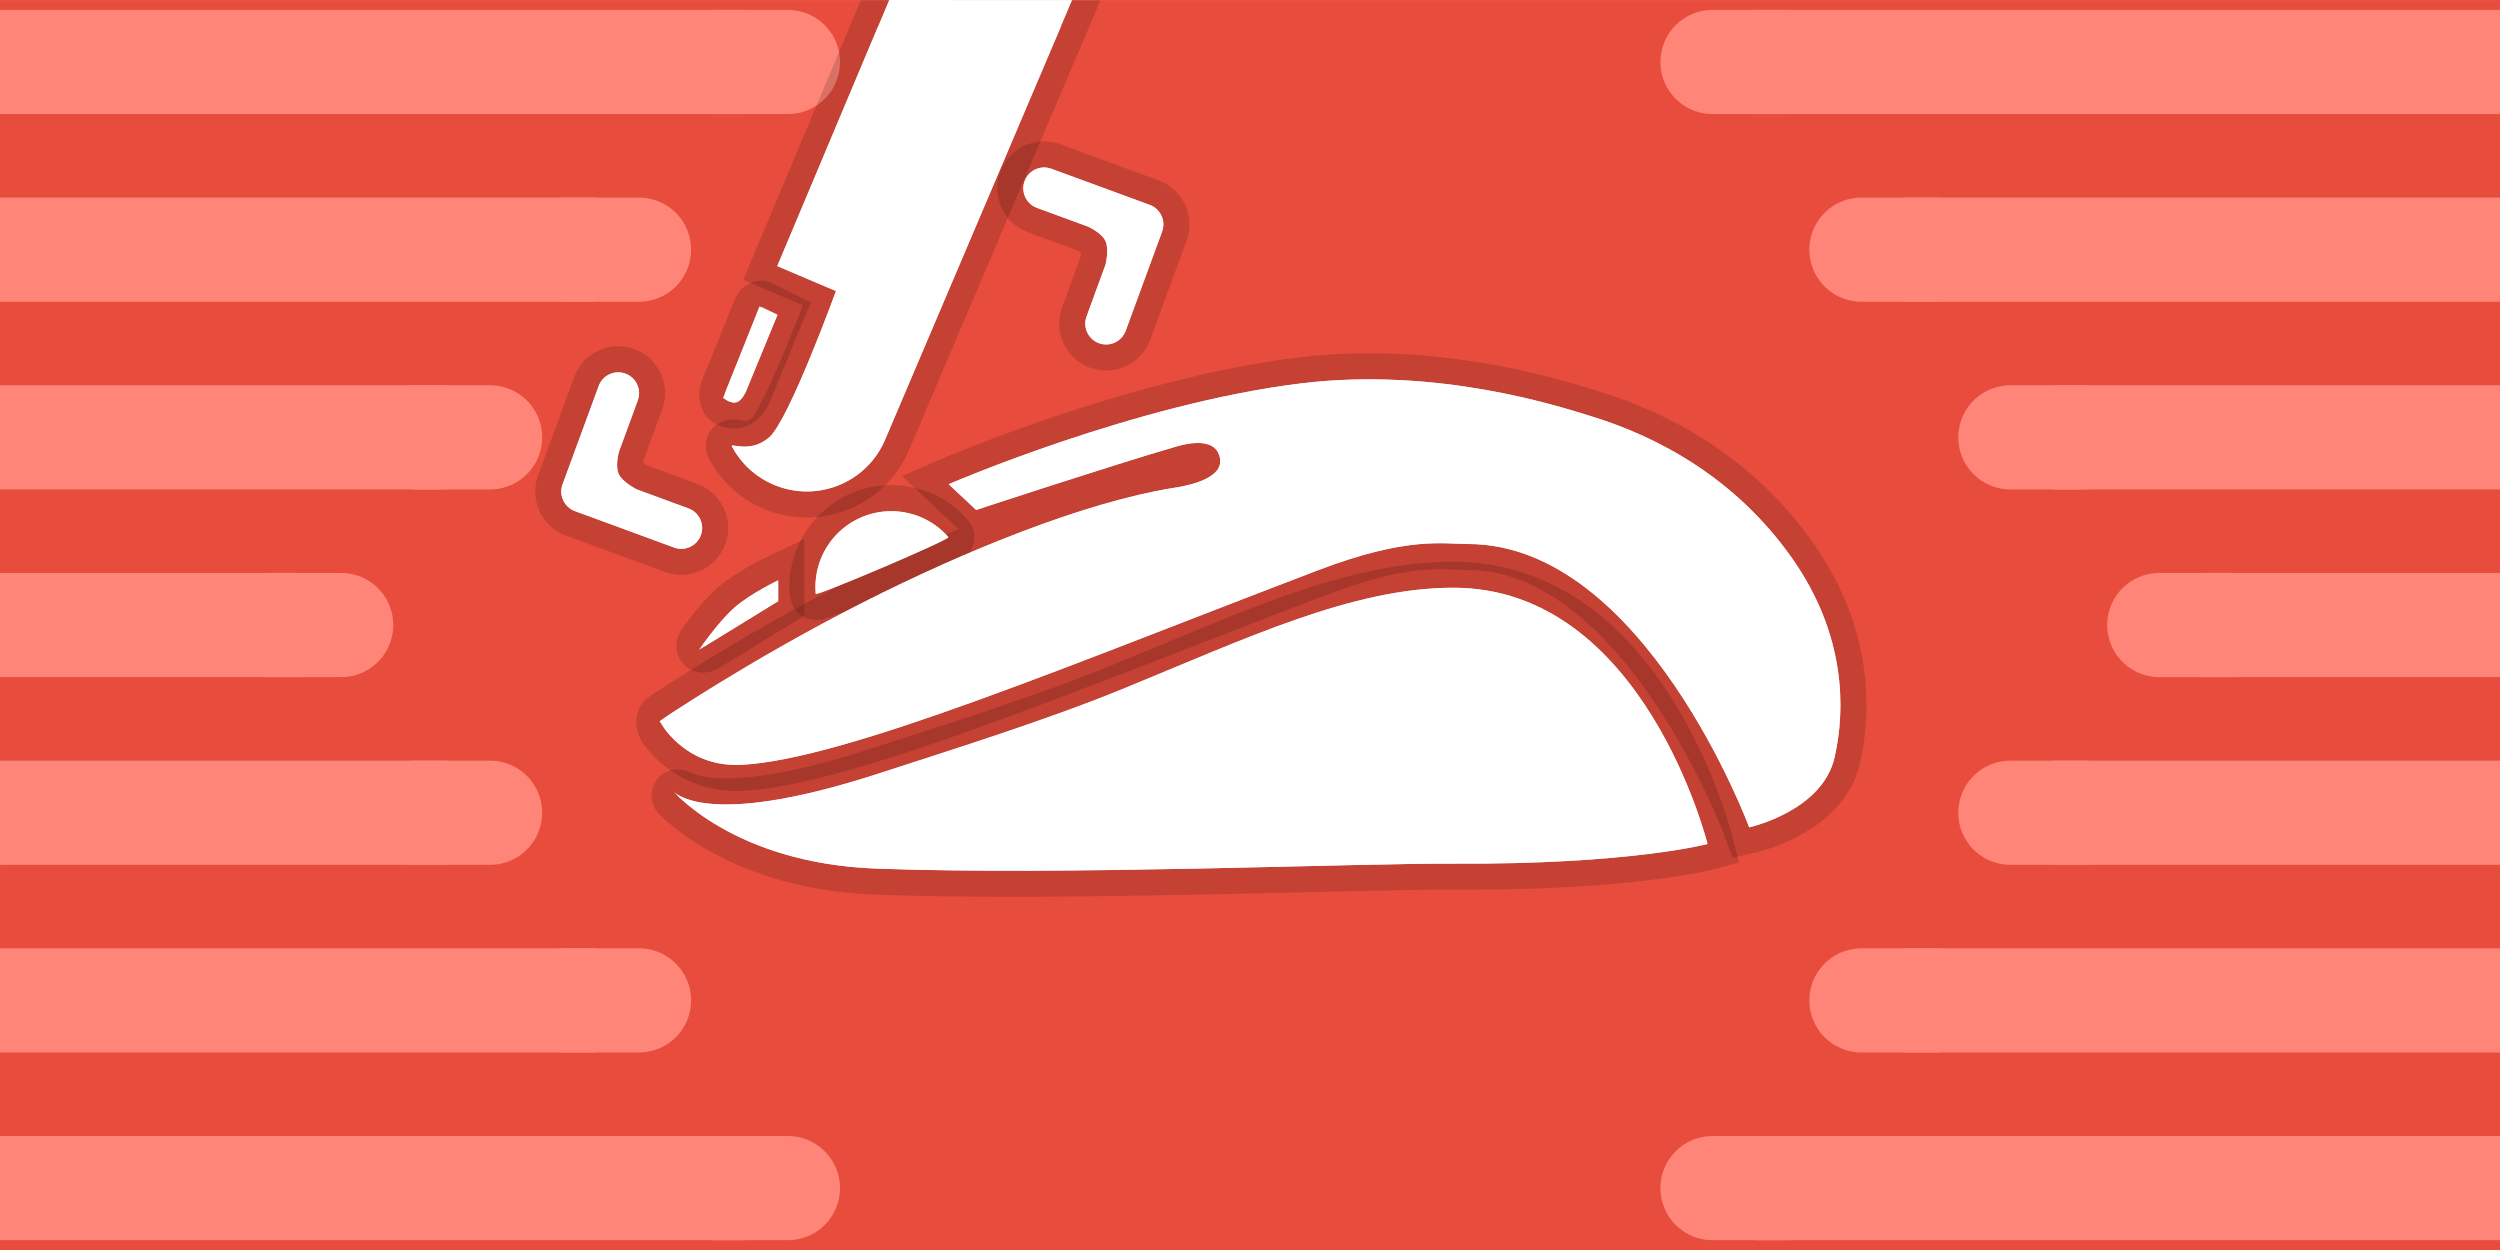
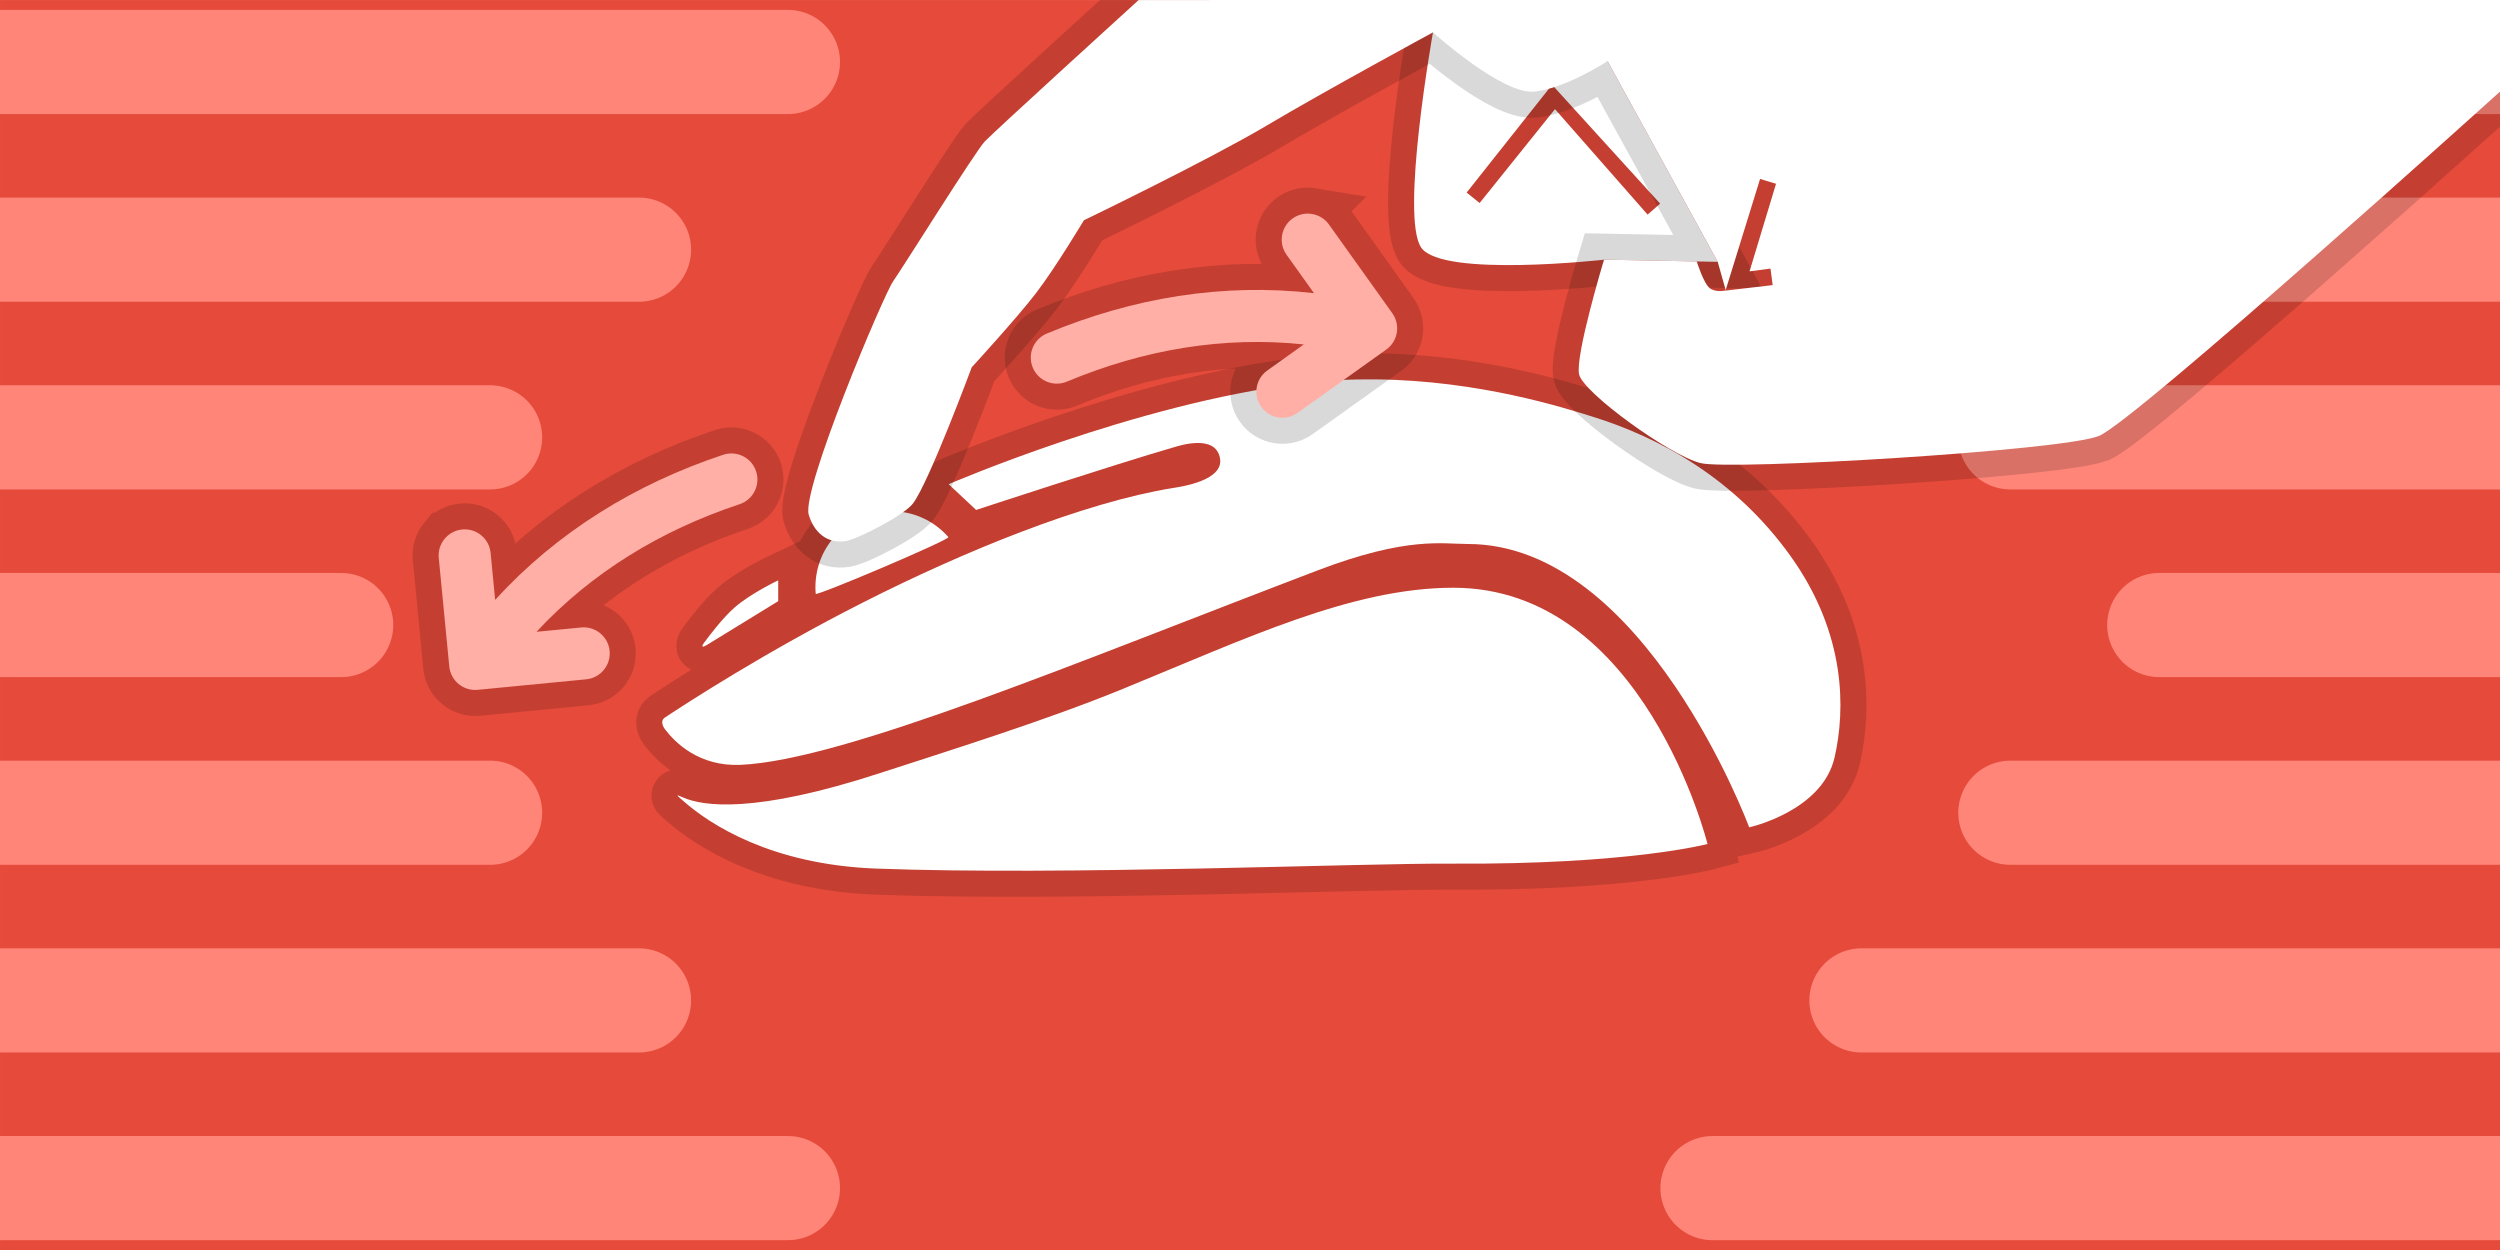
- <svg xmlns="http://www.w3.org/2000/svg" width="600px" height="300px" viewBox="0 0 600 300" version="1.1">
-   <g id="surface1">
-     <path style=" stroke:none;fill-rule:nonzero;fill:rgb(90.588%,29.804%,23.529%);fill-opacity:1;" d="M 0.004 300.008 L 0.004 0.008 L 600.004 0.008 L 600.004 300.008 Z M 0.004 300.008 " />
-     <path style="fill:none;stroke-width:25;stroke-linecap:butt;stroke-linejoin:miter;stroke:rgb(100%,52.157%,47.059%);stroke-opacity:1;stroke-miterlimit:10;" d="M -60.003 315.135 L 118.786 315.135 " transform="matrix(1,0,0,1,60.00338,-29.99059)" />
-     <path style="fill:none;stroke-width:25;stroke-linecap:round;stroke-linejoin:miter;stroke:rgb(100%,52.157%,47.059%);stroke-opacity:1;stroke-miterlimit:10;" d="M 111.247 315.135 L 129.102 315.135 " transform="matrix(1,0,0,1,60.00338,-29.99059)" />
-     <path style="fill:none;stroke-width:25;stroke-linecap:butt;stroke-linejoin:miter;stroke:rgb(100%,52.157%,47.059%);stroke-opacity:1;stroke-miterlimit:10;" d="M 540.102 315.135 L 361.309 315.135 " transform="matrix(1,0,0,1,60.00338,-29.99059)" />
-     <path style="fill:none;stroke-width:25;stroke-linecap:round;stroke-linejoin:miter;stroke:rgb(100%,52.157%,47.059%);stroke-opacity:1;stroke-miterlimit:10;" d="M 350.997 315.135 L 368.848 315.135 " transform="matrix(1,0,0,1,60.00338,-29.99059)" />
-     <path style="fill:none;stroke-width:25;stroke-linecap:butt;stroke-linejoin:miter;stroke:rgb(100%,52.157%,47.059%);stroke-opacity:1;stroke-miterlimit:10;" d="M 118.786 44.866 L -60.003 44.866 " transform="matrix(1,0,0,1,60.00338,-29.99059)" />
-     <path style="fill:none;stroke-width:25;stroke-linecap:round;stroke-linejoin:miter;stroke:rgb(100%,52.157%,47.059%);stroke-opacity:1;stroke-miterlimit:10;" d="M 129.102 44.866 L 111.247 44.866 " transform="matrix(1,0,0,1,60.00338,-29.99059)" />
-     <path style="fill:none;stroke-width:25;stroke-linecap:butt;stroke-linejoin:miter;stroke:rgb(100%,52.157%,47.059%);stroke-opacity:1;stroke-miterlimit:10;" d="M 361.309 44.866 L 540.102 44.866 " transform="matrix(1,0,0,1,60.00338,-29.99059)" />
-     <path style="fill:none;stroke-width:25;stroke-linecap:round;stroke-linejoin:miter;stroke:rgb(100%,52.157%,47.059%);stroke-opacity:1;stroke-miterlimit:10;" d="M 350.997 44.866 L 368.848 44.866 " transform="matrix(1,0,0,1,60.00338,-29.99059)" />
-     <path style="fill:none;stroke-width:25;stroke-linecap:butt;stroke-linejoin:miter;stroke:rgb(100%,52.157%,47.059%);stroke-opacity:1;stroke-miterlimit:10;" d="M -60.003 270.088 L 83.047 270.088 " transform="matrix(1,0,0,1,60.00338,-29.99059)" />
-     <path style="fill:none;stroke-width:25;stroke-linecap:round;stroke-linejoin:miter;stroke:rgb(100%,52.157%,47.059%);stroke-opacity:1;stroke-miterlimit:10;" d="M 75.504 270.088 L 93.36 270.088 " transform="matrix(1,0,0,1,60.00338,-29.99059)" />
-     <path style="fill:none;stroke-width:25;stroke-linecap:butt;stroke-linejoin:miter;stroke:rgb(100%,52.157%,47.059%);stroke-opacity:1;stroke-miterlimit:10;" d="M 397.051 270.088 L 540.102 270.088 " transform="matrix(1,0,0,1,60.00338,-29.99059)" />
-     <path style="fill:none;stroke-width:25;stroke-linecap:round;stroke-linejoin:miter;stroke:rgb(100%,52.157%,47.059%);stroke-opacity:1;stroke-miterlimit:10;" d="M 386.739 270.088 L 404.59 270.088 " transform="matrix(1,0,0,1,60.00338,-29.99059)" />
-     <path style="fill:none;stroke-width:25;stroke-linecap:butt;stroke-linejoin:miter;stroke:rgb(100%,52.157%,47.059%);stroke-opacity:1;stroke-miterlimit:10;" d="M 83.047 89.909 L -60.003 89.909 " transform="matrix(1,0,0,1,60.00338,-29.99059)" />
-     <path style="fill:none;stroke-width:25;stroke-linecap:round;stroke-linejoin:miter;stroke:rgb(100%,52.157%,47.059%);stroke-opacity:1;stroke-miterlimit:10;" d="M 93.36 89.909 L 75.504 89.909 " transform="matrix(1,0,0,1,60.00338,-29.99059)" />
-     <path style="fill:none;stroke-width:25;stroke-linecap:butt;stroke-linejoin:miter;stroke:rgb(100%,52.157%,47.059%);stroke-opacity:1;stroke-miterlimit:10;" d="M 540.102 89.909 L 397.051 89.909 " transform="matrix(1,0,0,1,60.00338,-29.99059)" />
-     <path style="fill:none;stroke-width:25;stroke-linecap:round;stroke-linejoin:miter;stroke:rgb(100%,52.157%,47.059%);stroke-opacity:1;stroke-miterlimit:10;" d="M 386.739 89.909 L 404.59 89.909 " transform="matrix(1,0,0,1,60.00338,-29.99059)" />
-     <path style="fill:none;stroke-width:25;stroke-linecap:butt;stroke-linejoin:miter;stroke:rgb(100%,52.157%,47.059%);stroke-opacity:1;stroke-miterlimit:10;" d="M 47.305 225.045 L -60.003 225.045 " transform="matrix(1,0,0,1,60.00338,-29.99059)" />
-     <path style="fill:none;stroke-width:25;stroke-linecap:round;stroke-linejoin:miter;stroke:rgb(100%,52.157%,47.059%);stroke-opacity:1;stroke-miterlimit:10;" d="M 57.618 225.045 L 39.766 225.045 " transform="matrix(1,0,0,1,60.00338,-29.99059)" />
-     <path style="fill:none;stroke-width:25;stroke-linecap:butt;stroke-linejoin:miter;stroke:rgb(100%,52.157%,47.059%);stroke-opacity:1;stroke-miterlimit:10;" d="M 540.102 225.045 L 432.793 225.045 " transform="matrix(1,0,0,1,60.00338,-29.99059)" />
-     <path style="fill:none;stroke-width:25;stroke-linecap:round;stroke-linejoin:miter;stroke:rgb(100%,52.157%,47.059%);stroke-opacity:1;stroke-miterlimit:10;" d="M 440.333 225.045 L 422.481 225.045 " transform="matrix(1,0,0,1,60.00338,-29.99059)" />
-     <path style="fill:none;stroke-width:25;stroke-linecap:butt;stroke-linejoin:miter;stroke:rgb(100%,52.157%,47.059%);stroke-opacity:1;stroke-miterlimit:10;" d="M -60.003 134.955 L 47.305 134.955 " transform="matrix(1,0,0,1,60.00338,-29.99059)" />
-     <path style="fill:none;stroke-width:25;stroke-linecap:round;stroke-linejoin:miter;stroke:rgb(100%,52.157%,47.059%);stroke-opacity:1;stroke-miterlimit:10;" d="M 39.766 134.955 L 57.618 134.955 " transform="matrix(1,0,0,1,60.00338,-29.99059)" />
-     <path style="fill:none;stroke-width:25;stroke-linecap:butt;stroke-linejoin:miter;stroke:rgb(100%,52.157%,47.059%);stroke-opacity:1;stroke-miterlimit:10;" d="M 432.793 134.955 L 540.102 134.955 " transform="matrix(1,0,0,1,60.00338,-29.99059)" />
-     <path style="fill:none;stroke-width:25;stroke-linecap:round;stroke-linejoin:miter;stroke:rgb(100%,52.157%,47.059%);stroke-opacity:1;stroke-miterlimit:10;" d="M 422.481 134.955 L 440.333 134.955 " transform="matrix(1,0,0,1,60.00338,-29.99059)" />
-     <path style="fill:none;stroke-width:25;stroke-linecap:butt;stroke-linejoin:miter;stroke:rgb(100%,52.157%,47.059%);stroke-opacity:1;stroke-miterlimit:10;" d="M 11.563 179.998 L -60.003 179.998 " transform="matrix(1,0,0,1,60.00338,-29.99059)" />
-     <path style="fill:none;stroke-width:25;stroke-linecap:round;stroke-linejoin:miter;stroke:rgb(100%,52.157%,47.059%);stroke-opacity:1;stroke-miterlimit:10;" d="M 21.876 179.998 L 4.024 179.998 " transform="matrix(1,0,0,1,60.00338,-29.99059)" />
-     <path style="fill:none;stroke-width:25;stroke-linecap:butt;stroke-linejoin:miter;stroke:rgb(100%,52.157%,47.059%);stroke-opacity:1;stroke-miterlimit:10;" d="M 540.102 179.998 L 468.536 179.998 " transform="matrix(1,0,0,1,60.00338,-29.99059)" />
-     <path style="fill:none;stroke-width:25;stroke-linecap:round;stroke-linejoin:miter;stroke:rgb(100%,52.157%,47.059%);stroke-opacity:1;stroke-miterlimit:10;" d="M 476.075 179.998 L 458.219 179.998 " transform="matrix(1,0,0,1,60.00338,-29.99059)" />
-     <path style="fill-rule:nonzero;fill:rgb(100%,100%,100%);fill-opacity:1;stroke-width:12.5;stroke-linecap:butt;stroke-linejoin:miter;stroke:rgb(0%,0%,0%);stroke-opacity:0.149;stroke-miterlimit:10;" d="M 88.555 138.366 C 88.555 138.366 87.602 141.858 88.493 143.768 C 89.383 145.678 92.778 147.428 92.778 147.428 C 92.778 147.428 95.004 148.26 105.235 152.018 C 107.825 152.967 109.153 155.842 108.204 158.432 C 107.251 161.022 104.379 162.354 101.786 161.401 C 93.493 158.354 77.981 152.659 77.981 152.659 C 75.387 151.705 74.059 148.834 75.012 146.241 C 75.012 146.241 79.926 132.858 83.684 122.627 C 84.637 120.034 87.508 118.705 90.098 119.659 C 92.692 120.608 94.02 123.483 93.067 126.073 C 90.024 134.369 88.555 138.366 88.555 138.366 Z M 88.555 138.366 " transform="matrix(1,0,0,1,60.00338,-29.99059)" />
-     <path style=" stroke:none;fill-rule:nonzero;fill:rgb(100%,100%,100%);fill-opacity:1;" d="M 148.559 108.375 C 148.559 108.375 147.551 111.754 148.492 113.773 C 149.438 115.797 152.781 117.438 152.781 117.438 C 152.781 117.438 155.008 118.27 165.238 122.027 C 167.828 122.977 169.156 125.852 168.207 128.441 C 167.254 131.031 164.383 132.363 161.789 131.41 C 153.496 128.363 137.984 122.668 137.984 122.668 C 135.391 121.715 134.062 118.844 135.016 116.25 C 135.016 116.25 139.93 102.867 143.688 92.637 C 144.641 90.043 147.512 88.715 150.102 89.668 C 152.695 90.617 154.023 93.492 153.07 96.082 C 150.027 104.379 148.559 108.375 148.559 108.375 Z M 148.559 108.375 " />
-     <path style="fill-rule:nonzero;fill:rgb(100%,100%,100%);fill-opacity:1;stroke-width:12.5;stroke-linecap:butt;stroke-linejoin:miter;stroke:rgb(0%,0%,0%);stroke-opacity:0.149;stroke-miterlimit:10;" d="M 135.774 169.252 C 136.668 159.241 145.516 151.85 155.532 152.748 C 160.387 153.182 164.629 155.491 167.606 158.893 C 168.126 159.483 135.829 173.178 135.77 172.506 C 135.676 171.444 135.672 170.354 135.774 169.252 Z M 135.774 169.252 " transform="matrix(1,0,0,1,60.00338,-29.99059)" />
-     <path style="fill-rule:nonzero;fill:rgb(100%,100%,100%);fill-opacity:1;stroke-width:12.5;stroke-linecap:butt;stroke-linejoin:miter;stroke:rgb(0%,0%,0%);stroke-opacity:0.149;stroke-miterlimit:10;" d="M 108.934 184.311 C 110.555 182.1 113.594 178.162 116.278 175.807 C 120.161 172.401 126.766 169.272 126.766 169.272 L 126.766 174.272 C 126.766 174.272 112.364 183.116 109.563 184.834 C 108.657 185.393 108.208 185.299 108.934 184.311 Z M 108.934 184.311 " transform="matrix(1,0,0,1,60.00338,-29.99059)" />
-     <path style="fill-rule:nonzero;fill:rgb(100%,100%,100%);fill-opacity:1;stroke-width:12.5;stroke-linecap:butt;stroke-linejoin:miter;stroke:rgb(0%,0%,0%);stroke-opacity:0.149;stroke-miterlimit:10;" d="M 117.801 213.549 C 107.793 214.014 102.001 208.202 99.606 205.03 C 98.723 203.858 98.723 202.76 99.532 202.225 C 104.458 198.952 123.645 186.467 147.278 174.502 C 171.333 162.315 199.965 150.6 221.555 147.1 C 223.399 146.803 233.774 145.35 232.793 139.963 C 231.731 134.096 223.043 136.952 221.735 137.33 C 207.751 141.366 174.27 152.377 174.27 152.377 L 167.676 146.202 C 167.676 146.202 212.336 126.858 252.293 121.998 C 285.137 118.006 314.165 127.518 321.852 129.877 C 338.254 134.916 356.454 144.842 369.801 163.549 C 383.149 182.256 382.895 200.409 380.29 211.784 C 377.333 224.702 359.801 228.549 359.801 228.549 C 359.801 228.549 334.61 160.549 292.301 160.549 C 286.258 160.549 277.762 158.686 256.391 166.823 C 198.239 188.967 142.715 212.389 117.801 213.549 Z M 117.801 213.549 " transform="matrix(1,0,0,1,60.00338,-29.99059)" />
-     <path style="fill-rule:nonzero;fill:rgb(100%,100%,100%);fill-opacity:1;stroke-width:12.5;stroke-linecap:butt;stroke-linejoin:miter;stroke:rgb(0%,0%,0%);stroke-opacity:0.149;stroke-miterlimit:10;" d="M 104.001 221.409 C 108.747 223.483 121.114 225.358 151.286 215.502 C 166.797 210.436 190.555 203.069 209.422 195.35 C 238.965 183.264 264.497 171.049 288.801 171.049 C 334.559 171.049 349.801 232.549 349.801 232.549 C 349.801 232.549 331.129 237.518 288.797 237.264 C 265.864 237.123 195.571 240.143 150.305 238.452 C 124.786 237.498 110.204 227.612 104.344 222.53 C 102.282 220.741 101.911 220.498 104.001 221.409 Z M 104.001 221.409 " transform="matrix(1,0,0,1,60.00338,-29.99059)" />
-     <path style=" stroke:none;fill-rule:nonzero;fill:rgb(100%,100%,100%);fill-opacity:1;" d="M 195.777 139.262 C 196.672 129.25 205.52 121.859 215.535 122.758 C 220.391 123.191 224.633 125.5 227.609 128.902 C 228.129 129.492 195.832 143.188 195.773 142.516 C 195.68 141.453 195.676 140.363 195.777 139.262 Z M 195.777 139.262 " />
-     <path style=" stroke:none;fill-rule:nonzero;fill:rgb(100%,100%,100%);fill-opacity:1;" d="M 167.77 155.949 C 167.77 155.949 172.398 149.223 176.281 145.816 C 180.164 142.41 186.77 139.281 186.77 139.281 L 186.77 144.281 Z M 167.77 155.949 " />
-     <path style=" stroke:none;fill-rule:nonzero;fill:rgb(100%,100%,100%);fill-opacity:1;" d="M 177.805 183.559 C 164.098 184.195 158.305 173.059 158.305 173.059 C 158.305 173.059 179.781 158.438 207.281 144.512 C 231.336 132.324 259.969 120.609 281.559 117.109 C 283.402 116.812 293.777 115.359 292.797 109.973 C 291.734 104.105 283.047 106.961 281.738 107.34 C 267.754 111.375 234.273 122.387 234.273 122.387 L 227.68 116.211 C 227.68 116.211 272.34 96.867 312.297 92.008 C 345.141 88.016 374.168 97.527 381.855 99.887 C 398.258 104.926 416.457 114.852 429.805 133.559 C 443.152 152.266 442.898 170.418 440.293 181.793 C 437.336 194.711 419.805 198.559 419.805 198.559 C 419.805 198.559 394.613 130.559 352.305 130.559 C 346.262 130.559 337.766 128.695 316.395 136.832 C 258.242 158.977 202.719 182.398 177.805 183.559 Z M 177.805 183.559 " />
-     <path style=" stroke:none;fill-rule:nonzero;fill:rgb(100%,100%,100%);fill-opacity:1;" d="M 161.305 189.559 C 161.305 189.559 167.82 199.711 211.289 185.512 C 226.801 180.445 250.559 173.078 269.426 165.359 C 298.969 153.273 324.5 141.059 348.805 141.059 C 394.562 141.059 409.805 202.559 409.805 202.559 C 409.805 202.559 391.133 207.527 348.801 207.273 C 325.867 207.133 255.574 210.152 210.309 208.461 C 175.812 207.176 161.305 189.559 161.305 189.559 Z M 161.305 189.559 " />
-     <path style="fill-rule:nonzero;fill:rgb(100%,100%,100%);fill-opacity:1;stroke-width:12.5;stroke-linecap:butt;stroke-linejoin:miter;stroke:rgb(0%,0%,0%);stroke-opacity:0.149;stroke-miterlimit:10;" d="M 201.161 84.393 C 201.161 84.393 197.165 82.924 188.868 79.877 C 186.274 78.924 184.946 76.053 185.899 73.463 C 186.848 70.869 189.719 69.541 192.313 70.491 C 202.543 74.248 215.93 79.166 215.93 79.166 C 218.52 80.116 219.852 82.991 218.899 85.58 C 218.899 85.58 213.204 101.092 210.157 109.389 C 209.204 111.979 206.333 113.307 203.743 112.358 C 201.149 111.405 199.821 108.534 200.774 105.94 C 204.528 95.713 205.336 93.475 205.336 93.475 C 205.336 93.475 206.2 89.756 205.317 87.842 C 204.438 85.924 201.161 84.393 201.161 84.393 Z M 201.161 84.393 " transform="matrix(1,0,0,1,60.00338,-29.99059)" />
-     <path style=" stroke:none;fill-rule:nonzero;fill:rgb(100%,100%,100%);fill-opacity:1;" d="M 261.164 54.402 C 261.164 54.402 257.168 52.934 248.871 49.887 C 246.277 48.934 244.949 46.062 245.902 43.473 C 246.852 40.879 249.723 39.551 252.316 40.5 C 262.547 44.258 275.934 49.176 275.934 49.176 C 278.523 50.125 279.855 53 278.902 55.59 C 278.902 55.59 273.207 71.102 270.16 79.398 C 269.207 81.988 266.336 83.316 263.746 82.367 C 261.152 81.414 259.824 78.543 260.777 75.949 C 264.531 65.723 265.34 63.484 265.34 63.484 C 265.34 63.484 266.254 59.875 265.32 57.848 C 264.391 55.82 261.164 54.402 261.164 54.402 Z M 261.164 54.402 " />
-     <path style="fill-rule:nonzero;fill:rgb(100%,100%,100%);fill-opacity:1;stroke-width:12.5;stroke-linecap:butt;stroke-linejoin:miter;stroke:rgb(0%,0%,0%);stroke-opacity:0.149;stroke-miterlimit:10;" d="M 194.633 36.346 L 152.407 135.545 C 147.989 145.905 136.004 150.717 125.645 146.299 C 121.188 144.397 117.754 141.092 115.645 137.119 C 115.161 136.205 120.106 138.924 124.661 134.901 C 129.383 130.733 140.633 99.846 140.633 99.846 L 126.543 93.854 L 150.735 36.323 Z M 194.633 36.346 " transform="matrix(1,0,0,1,60.00338,-29.99059)" />
-     <path style="fill-rule:nonzero;fill:rgb(100%,100%,100%);fill-opacity:1;stroke-width:12.5;stroke-linecap:butt;stroke-linejoin:miter;stroke:rgb(0%,0%,0%);stroke-opacity:0.149;stroke-miterlimit:10;" d="M 114.286 123.58 C 115.293 121.049 120.262 108.979 121.993 104.623 C 122.411 103.577 122.434 103.498 122.954 103.737 C 123.754 104.108 126.598 105.541 126.598 105.541 L 119.262 123.369 C 119.262 123.369 118.344 125.952 116.872 126.494 C 116.161 126.756 115.356 126.526 114.715 126.221 C 114.032 125.893 113.899 124.549 114.286 123.58 Z M 114.286 123.58 " transform="matrix(1,0,0,1,60.00338,-29.99059)" />
-     <path style=" stroke:none;fill-rule:nonzero;fill:rgb(100%,100%,100%);fill-opacity:1;" d="M 257.301 0.023 L 212.41 105.555 C 207.992 115.914 196.008 120.727 185.648 116.309 C 181.191 114.406 177.758 111.102 175.648 107.129 C 175.164 106.215 180.109 108.934 184.664 104.91 C 189.387 100.742 200.637 69.855 200.637 69.855 L 186.547 63.863 L 213.406 0 Z M 257.301 0.023 " />
-     <path style=" stroke:none;fill-rule:nonzero;fill:rgb(100%,100%,100%);fill-opacity:1;" d="M 173.535 95.484 L 182.266 73.551 L 186.602 75.551 L 179.266 93.379 C 179.266 93.379 178.348 95.961 176.875 96.504 C 175.402 97.043 173.535 95.484 173.535 95.484 Z M 173.535 95.484 " />
+ <svg xmlns="http://www.w3.org/2000/svg" width="600" height="300" viewBox="0 0 600 300" version="1.1" id="svg45">
+   <defs id="defs45" />
+   <path style="fill:#e64a3a;fill-opacity:1;fill-rule:nonzero;stroke:none" d="M 0.004,300.008 V 0.008 H 600.004 V 300.008 Z" id="path1" />
+   <g id="g45">
+     <path style="fill:none;stroke:#ff8578;stroke-width:25;stroke-linecap:round;stroke-linejoin:miter;stroke-miterlimit:10;stroke-opacity:1" d="M 0,285.145 H 189.105" id="path3" />
+     <path style="fill:none;stroke:#ff8578;stroke-width:25;stroke-linecap:round;stroke-linejoin:miter;stroke-miterlimit:10;stroke-opacity:1" d="M 411,285.145 H 600" id="path5" />
+     <path style="fill:none;stroke:#ff8578;stroke-width:25;stroke-linecap:round;stroke-linejoin:miter;stroke-miterlimit:10;stroke-opacity:1" d="M 189.105,14.875 H 0.004" id="path7" />
+     <path style="fill:none;stroke:#ff8578;stroke-width:25;stroke-linecap:round;stroke-linejoin:miter;stroke-miterlimit:10;stroke-opacity:1" d="M 411,14.875 H 600.004" id="path9" />
+     <path style="fill:none;stroke:#ff8578;stroke-width:25;stroke-linecap:round;stroke-linejoin:miter;stroke-miterlimit:10;stroke-opacity:1" d="M 0,240.098 H 153.363" id="path11" />
+     <path style="fill:none;stroke:#ff8578;stroke-width:25;stroke-linecap:round;stroke-linejoin:miter;stroke-miterlimit:10;stroke-opacity:1" d="M 446.742,240.098 H 600" id="path13" />
+     <path style="fill:none;stroke:#ff8578;stroke-width:25;stroke-linecap:round;stroke-linejoin:miter;stroke-miterlimit:10;stroke-opacity:1" d="M 153.363,59.918 H 0.004" id="path15" />
+     <path style="fill:none;stroke:#ff8578;stroke-width:25;stroke-linecap:round;stroke-linejoin:miter;stroke-miterlimit:10;stroke-opacity:1" d="M 446.742,59.918 H 600.004" id="path17" />
+     <path style="fill:none;stroke:#ff8578;stroke-width:25;stroke-linecap:round;stroke-linejoin:miter;stroke-miterlimit:10;stroke-opacity:1" d="M 117.621,195.055 H 0" id="path19" />
+     <path style="fill:none;stroke:#ff8578;stroke-width:25;stroke-linecap:round;stroke-linejoin:miter;stroke-miterlimit:10;stroke-opacity:1" d="M 600,195.055 H 482.484" id="path21" />
+     <path style="fill:none;stroke:#ff8578;stroke-width:25;stroke-linecap:round;stroke-linejoin:miter;stroke-miterlimit:10;stroke-opacity:1" d="M 0.004,104.965 H 117.621" id="path23" />
+     <path style="fill:none;stroke:#ff8578;stroke-width:25;stroke-linecap:round;stroke-linejoin:miter;stroke-miterlimit:10;stroke-opacity:1" d="M 482.484,104.965 H 600.004" id="path25" />
+     <path style="fill:none;stroke:#ff8578;stroke-width:25;stroke-linecap:round;stroke-linejoin:miter;stroke-miterlimit:10;stroke-opacity:1" d="M 81.879,150.008 H 0.004" id="path27" />
+     <path style="fill:none;stroke:#ff8578;stroke-width:25;stroke-linecap:round;stroke-linejoin:miter;stroke-miterlimit:10;stroke-opacity:1" d="M 600.004,150.008 H 518.223" id="path29" />
  </g>
+   <path d="m 330.254,91.051 c -5.774,-0.065 -11.799,0.208 -17.957,0.957 -39.957,4.859 -84.617,24.203 -84.617,24.203 l 6.594,6.176 c 0,0 33.48,-11.012 47.465,-15.047 1.309,-0.379 9.996,-3.234 11.059,2.633 0.98,5.387 -9.395,6.84 -11.238,7.137 -21.59,3.5 -50.223,15.215 -74.277,27.402 -23.633,11.965 -42.82,24.449 -47.746,27.723 -0.809,0.535 -0.809,1.633 0.074,2.805 2.395,3.172 8.188,8.984 18.195,8.52 24.914,-1.16 80.438,-24.582 138.59,-46.727 21.371,-8.137 29.867,-6.273 35.91,-6.273 42.309,0 67.5,68 67.5,68 0,0 17.531,-3.848 20.488,-16.766 2.605,-11.375 2.859,-29.527 -10.488,-48.234 -13.348,-18.707 -31.547,-28.633 -47.949,-33.672 -6.246,-1.917 -26.579,-8.555 -51.602,-8.836 z M 213.672,122.686 c -9.228,0.108 -17.056,7.19 -17.895,16.576 -0.102,1.102 -0.098,2.191 -0.004,3.254 0.059,0.672 32.355,-13.023 31.836,-13.613 -2.977,-3.402 -7.219,-5.711 -12.074,-6.145 -0.619,-0.065 -1.242,-0.067 -1.863,-0.072 z m -26.902,16.596 c 0,0 -6.605,3.129 -10.488,6.535 -2.684,2.355 -5.723,6.293 -7.344,8.504 -0.727,0.988 -0.277,1.082 0.629,0.523 2.801,-1.719 17.203,-10.562 17.203,-10.562 z m 162.035,1.777 c -24.305,0 -49.836,12.215 -79.379,24.301 -18.867,7.719 -42.625,15.086 -58.137,20.152 -30.172,9.855 -42.539,7.98 -47.285,5.906 -2.09,-0.91 -1.719,-0.668 0.344,1.121 5.859,5.082 20.441,14.969 45.961,15.922 45.266,1.691 115.559,-1.328 138.492,-1.188 42.332,0.254 61.004,-4.715 61.004,-4.715 0,0 -15.242,-61.5 -61,-61.5 z" style="fill:#ffffff;stroke:#000000;stroke-width:12.5;stroke-miterlimit:10;stroke-opacity:0.149;paint-order:stroke fill markers" id="path61" />
+   <path id="path62" style="fill:#ffffff;fill-opacity:1;stroke:#000000;stroke-width:12.5;stroke-dasharray:none;stroke-opacity:0.15;paint-order:stroke fill markers" d="m 343.914,7.771 c 0,0 -7.976,44.589 -2.762,51.738 5.215,7.15 43.814,2.814 43.814,2.814 l 27.287,0.516 -29.891,-54.436 z m 28.584,12.568 25.934,28.527 -3.006,2.639 -22.227,-25.309 -18.086,22.527 -3.117,-2.506 z" />
+   <path d="M 600,0 273.273,0.008 c 0,0 -34.661,31.539 -36.932,33.947 -2.271,2.408 -19.674,30.257 -21.973,33.531 -2.299,3.274 -22.036,49.97 -20.275,56.021 1.167,4.011 4.221,7.095 8.924,6.348 2.737,-0.435 13.99,-6.182 16.127,-9.061 3.918,-5.277 14.068,-32.637 14.068,-32.637 0,0 10.809,-11.776 15.455,-17.836 4.646,-6.06 11.473,-17.465 11.473,-17.465 0,0 29.931,-14.441 43.879,-22.729 13.948,-8.288 39.895,-22.357 39.895,-22.357 0,0 16.661,15.023 24.314,14.219 7.653,-0.804 17.578,-7.314 17.578,-7.314 l 26.447,48.164 1.912,6.771 8.254,-26.662 3.828,1.156 -6.355,21.018 5.029,-0.662 0.52,3.967 -11.316,1.318 0.01,-0.033 c -0.097,0.023 -2.293,0.533 -3.752,-0.518 -1.491,-1.074 -3.164,-6.449 -3.164,-6.449 L 384.967,62.324 c 0,0 -6.989,23.086 -5.98,27.531 1.009,4.445 21.886,19.508 29.174,21.293 7.288,1.785 86.913,-2.961 95.594,-6.527 8.681,-3.567 96.25,-82.631 96.25,-82.631 z" style="fill:#ffffff;stroke:#000000;stroke-width:12.5;stroke-dasharray:none;stroke-opacity:0.15;paint-order:stroke fill markers" id="path71" />
+   <path d="m 314.892,51.351 c -1.635,-0.273 -3.312,0.115 -4.661,1.078 -2.81,2.006 -3.461,5.91 -1.454,8.719 l 6.58,9.214 c -21.771,-2.498 -43.512,1.074 -64.133,9.697 -3.185,1.332 -4.687,4.994 -3.354,8.179 1.332,3.184 4.993,4.685 8.177,3.354 18.559,-7.761 37.701,-10.949 56.864,-8.928 l -8.766,6.26 c -2.81,2.006 -3.461,5.91 -1.454,8.719 2.006,2.81 5.91,3.461 8.719,1.454 L 332.701,83.894 c 2.81,-2.006 3.461,-5.91 1.454,-8.719 l -15.205,-21.291 c -0.964,-1.349 -2.423,-2.26 -4.059,-2.532 z" style="fill:#ffafa6;fill-opacity:1;stroke:#000000;stroke-width:12.5;stroke-linecap:round;stroke-dasharray:none;stroke-opacity:0.15;paint-order:stroke fill markers" id="path76" />
+   <path d="m 106.7,129.323 c 1.054,-1.28 2.572,-2.089 4.222,-2.249 3.436,-0.333 6.492,2.183 6.824,5.619 l 1.091,11.269 c 14.774,-16.185 33.513,-27.773 54.725,-34.817 3.276,-1.088 6.814,0.687 7.901,3.963 1.087,3.276 -0.687,6.812 -3.962,7.9 -19.092,6.34 -35.618,16.51 -48.739,30.623 l 10.722,-1.038 c 3.436,-0.333 6.492,2.183 6.824,5.619 0.333,3.436 -2.183,6.492 -5.619,6.824 l -26.041,2.522 c -3.436,0.333 -6.492,-2.183 -6.824,-5.619 l -2.522,-26.041 c -0.16,-1.65 0.343,-3.296 1.397,-4.575 z" style="fill:#ffafa6;fill-opacity:1;stroke:#000000;stroke-width:12.5;stroke-linecap:round;stroke-dasharray:none;stroke-opacity:0.15;paint-order:stroke fill markers" id="path77" />
</svg>
